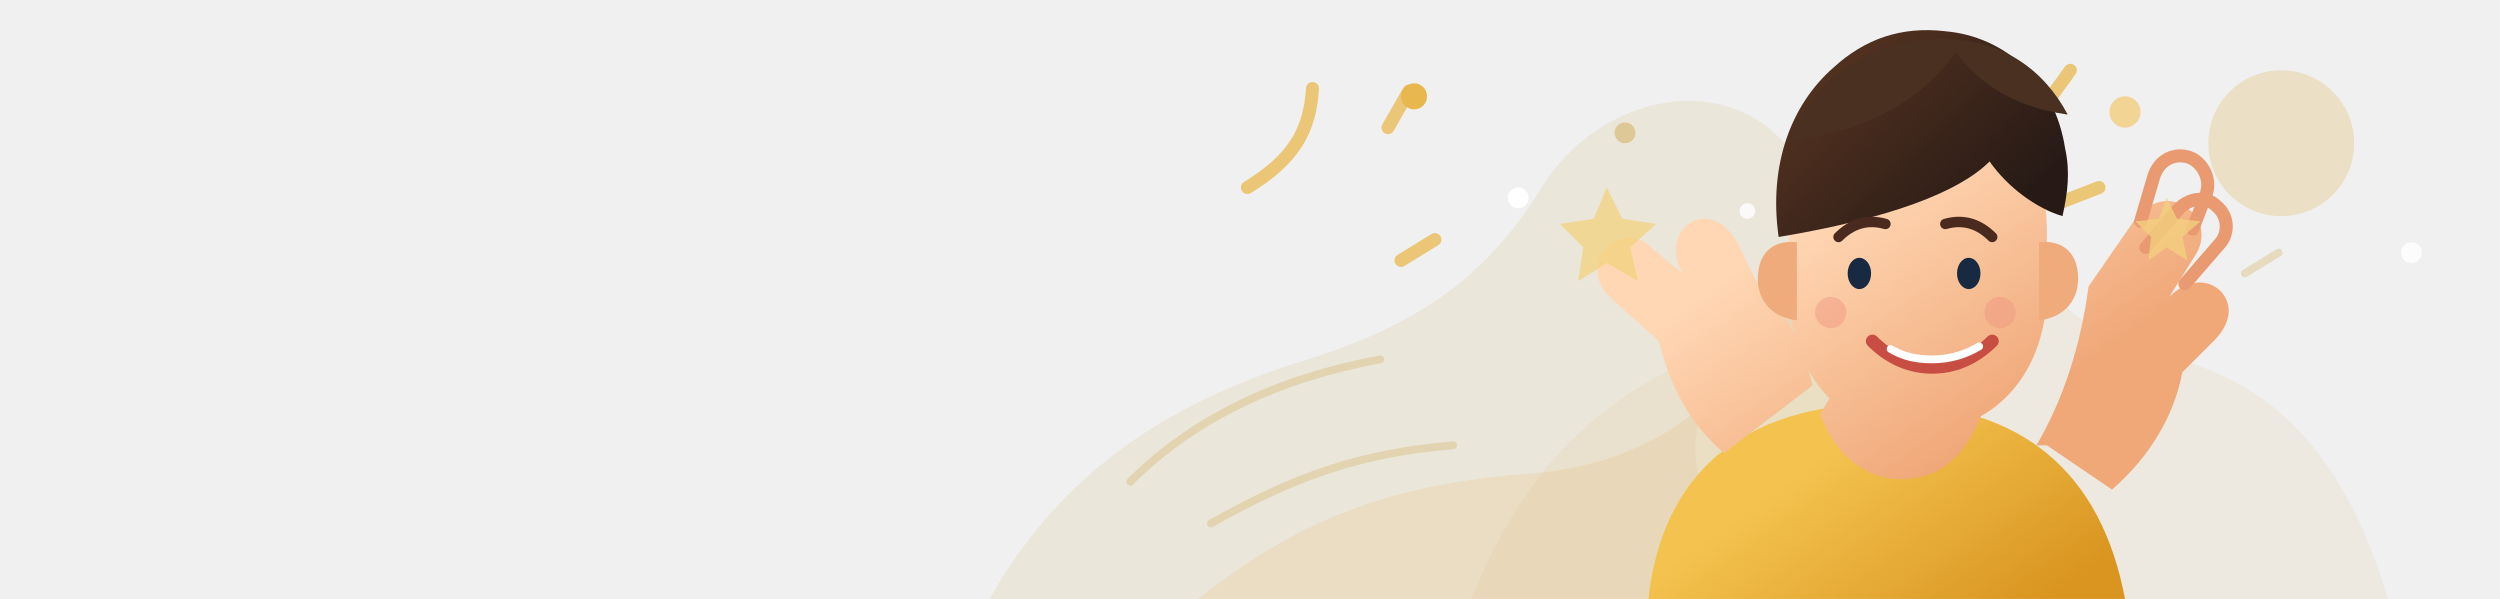
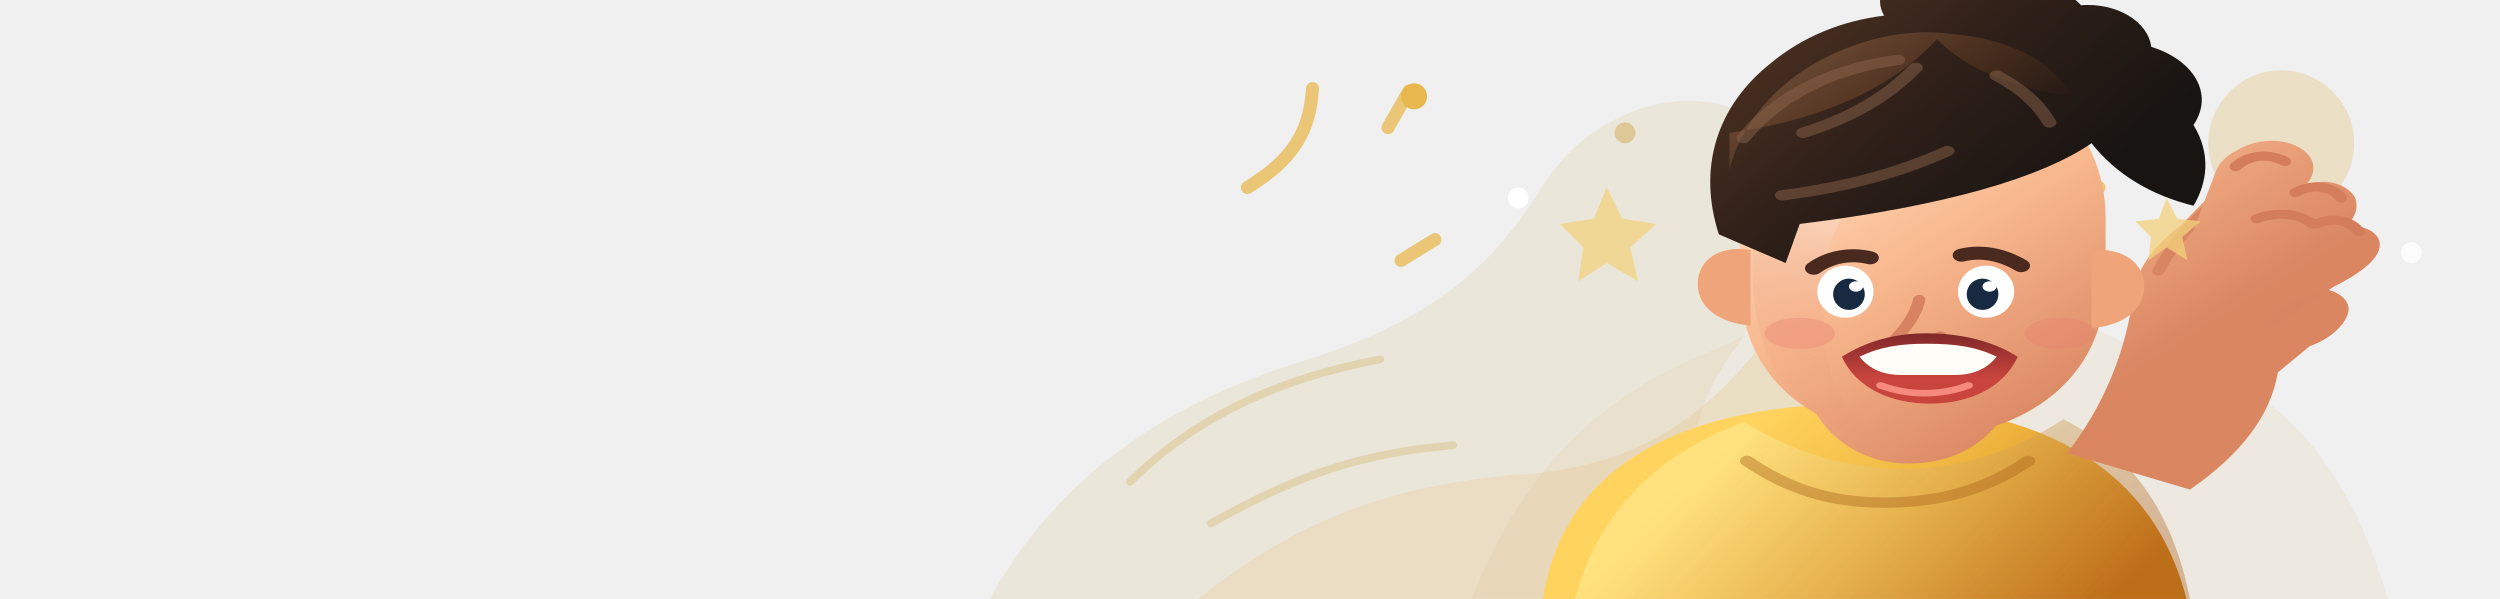
<svg xmlns="http://www.w3.org/2000/svg" viewBox="0 0 960 230" fill="none">
  <defs>
-     <linearGradient id="shirt" x1="280" y1="160" x2="335" y2="238" gradientUnits="userSpaceOnUse">
-       <stop stop-color="#F4C34F" />
-       <stop offset="1" stop-color="#D99520" />
+     <linearGradient id="shirt" x1="256" y1="158" x2="350" y2="236" gradientUnits="userSpaceOnUse">
+       <stop stop-color="#FFD45E" />
+       <stop offset=".48" stop-color="#EFB33E" />
+       <stop offset="1" stop-color="#C9791B" />
    </linearGradient>
-     <linearGradient id="skin" x1="273" y1="72" x2="333" y2="159" gradientUnits="userSpaceOnUse">
-       <stop stop-color="#FFD7B4" />
-       <stop offset="1" stop-color="#F0A879" />
+     <linearGradient id="skin" x1="256" y1="51" x2="345" y2="157" gradientUnits="userSpaceOnUse">
+       <stop stop-color="#FFE0C2" />
+       <stop offset=".48" stop-color="#F8B78D" />
+       <stop offset="1" stop-color="#D98661" />
    </linearGradient>
-     <linearGradient id="hair" x1="270" y1="25" x2="326" y2="85" gradientUnits="userSpaceOnUse">
-       <stop stop-color="#50301F" />
-       <stop offset="1" stop-color="#271A16" />
+     <linearGradient id="hair" x1="260" y1="9" x2="343" y2="80" gradientUnits="userSpaceOnUse">
+       <stop stop-color="#493020" />
+       <stop offset=".42" stop-color="#302019" />
+       <stop offset="1" stop-color="#171411" />
+     </linearGradient>
+     <linearGradient id="hair-lock" x1="267" y1="6" x2="319" y2="61" gradientUnits="userSpaceOnUse">
+       <stop stop-color="#75513B" />
+       <stop offset=".5" stop-color="#503321" />
+       <stop offset="1" stop-color="#241913" />
+     </linearGradient>
+     <linearGradient id="smile" x1="300" y1="124" x2="300" y2="145" gradientUnits="userSpaceOnUse">
+       <stop stop-color="#6E2224" />
+       <stop offset="1" stop-color="#C8443D" />
+     </linearGradient>
+     <radialGradient id="face-light" cx="0" cy="0" r="1" gradientTransform="matrix(48 77 -58 36 279 66)" gradientUnits="userSpaceOnUse">
+       <stop stop-color="#FFF1E3" stop-opacity=".76" />
+       <stop offset="1" stop-color="#E58B67" stop-opacity=".08" />
+     </radialGradient>
+     <linearGradient id="shirt-shade" x1="254" y1="164" x2="353" y2="231" gradientUnits="userSpaceOnUse">
+       <stop stop-color="#FFF0A1" stop-opacity=".46" />
+       <stop offset="1" stop-color="#A95B14" stop-opacity=".36" />
    </linearGradient>
  </defs>
  <path d="M380 230c27-48 68-75 119-91 46-14 72-33 93-67 19-31 60-44 87-23 25 20 14 51-7 77-20 25-28 48-14 68 12 17 37 29 76 36H380Z" fill="#D8BD83" opacity=".2" />
  <path d="M460 230c38-30 73-44 126-48 39-3 65-18 90-49 19-23 48-32 71-16 20 14 19 39 1 61-16 19-13 36 8 52H460Z" fill="#E8D3A7" opacity=".45" />
  <path d="M565 230c19-48 48-78 94-96 28-11 45-34 45-59 0-24 18-42 40-42 24 0 39 20 36 43-4 32 14 51 53 61 39 10 67 36 84 93H565Z" fill="#D6B875" opacity=".13" />
  <circle cx="876" cy="55" r="28" fill="#E6D09F" opacity=".52" />
  <circle cx="690" cy="120" r="19" fill="#D9C18E" opacity=".25" />
  <path d="M434 185c25-25 58-40 96-47m-65 63c32-18 57-27 93-30m220-113 10-16m74 63 13-8" stroke="#D5B66E" stroke-linecap="round" stroke-width="3" opacity=".38" />
  <circle cx="624" cy="51" r="4" fill="#D6B66D" opacity=".62" />
  <circle cx="671" cy="81" r="3" fill="#fff" opacity=".8" />
  <circle cx="926" cy="97" r="4" fill="#fff" opacity=".78" />
  <g transform="translate(440 0)">
    <path d="M39 72c18-11 24-22 25-38m29 15 8-14m-3 65 13-8m231-47 13-18m-7 52 18-7" stroke="#E8B84E" stroke-linecap="round" stroke-width="5" opacity=".75" />
    <circle cx="103" cy="37" r="5" fill="#E8B84E" />
    <circle cx="376" cy="43" r="6" fill="#F2D595" />
    <circle cx="143" cy="76" r="4" fill="#fff" />
-     <path d="M193 230c5-46 34-75 91-75 53 0 83 27 92 75H193Z" fill="url(#shirt)" />
-     <path d="M259 159c5 15 17 25 31 25 15 0 25-9 31-25l-9-17h-43l-10 17Z" fill="url(#skin)" />
-     <path d="M342 171c10-17 17-38 20-61l18-26c5-7 14-9 20-4 6 4 7 12 3 18l-10 16c7-7 15-7 20-2 5 6 3 13-3 19l-12 12c-3 16-12 32-27 45l-25-17Z" fill="url(#skin)" />
-     <path d="m382 85 5-17c2-7 9-10 15-7 5 3 7 9 5 14l-5 13m-18 7 12-14c4-5 11-6 15-2 5 4 5 11 1 15l-13 15" stroke="#E99A70" stroke-linecap="round" stroke-width="5" />
-     <path d="M222 174c-14-12-21-27-25-43l-19-17c-6-6-6-14-1-19 5-5 12-5 17 0l12 10c-5-9-2-17 4-20 7-3 13 1 17 8l9 18c9 8 16 20 20 37l-34 26Z" fill="url(#skin)" />
-     <path d="M247 88c0-35 20-57 48-57 31 0 51 23 51 58v22c0 32-20 55-50 55s-49-23-49-55V88Z" fill="url(#skin)" />
-     <path d="M243 91c-4-28 5-51 21-65 12-11 26-16 43-14 23 2 42 19 46 45 2 9 1 17-1 26-10-3-21-11-28-21-12 12-39 22-81 29Z" fill="url(#hair)" />
-     <path d="M247 54c10-25 32-39 59-39 23 0 39 12 48 29-21-3-34-12-43-24-14 20-37 31-64 34Z" fill="#493020" />
-     <path d="M250 93c-10-1-15 5-15 14 0 9 6 15 15 16m93-30c10-1 15 5 15 14 0 9-6 15-15 16" fill="#F0AB7D" />
-     <ellipse cx="274" cy="105" rx="4.5" ry="6" fill="#172A42" />
-     <ellipse cx="316" cy="105" rx="4.5" ry="6" fill="#172A42" />
-     <path d="M266 91c5-5 11-7 18-5m23 0c7-2 13 0 18 5" stroke="#4A2A1E" stroke-linecap="round" stroke-width="4" />
-     <path d="M279 131c7 7 15 10 23 10s16-3 23-10" stroke="#C84D43" stroke-linecap="round" stroke-width="5" />
-     <path d="M286 134c5 3 10 4 16 4 7 0 13-2 18-5" stroke="#fff" stroke-linecap="round" stroke-width="3" />
-     <circle cx="263" cy="120" r="6" fill="#EE917F" opacity=".42" />
-     <circle cx="328" cy="120" r="6" fill="#EE917F" opacity=".42" />
+     <g transform="translate(-108 0) scale(1.35 1)">
+       <path d="M193 230c5-46 34-75 91-75 53 0 83 27 92 75H193Z" fill="url(#shirt)" />
+       <path d="M202 230c7-34 23-55 48-68 16 13 31 18 45 18 16 0 31-6 46-19 19 13 31 35 36 69H202Z" fill="url(#shirt-shade)" />
+       <path d="M251 177c12 11 24 16 39 16 16 0 29-5 41-16" stroke="#A9641B" stroke-linecap="round" stroke-width="4" opacity=".42" />
+       <path d="M268 151c4 16 15 27 29 27 15 0 26-11 30-27l-12-17h-35l-12 17Z" fill="url(#skin)" />
+       <path d="M342 174c10-17 17-39 19-62 1-9 6-18 13-25l8-11c4-6 12-8 18-4 6 4 7 11 4 17l-5 8c5-4 11-3 14 1 3 4 2 9-1 13 6-1 11 4 10 9-1 5-5 10-11 13l-9 10c-2 16-10 31-25 45l-35-14Z" fill="url(#skin)" />
+       <path d="M368 104c4-10 9-18 15-25l8-11c3-4 8-5 12-2 4 2 5 7 3 11l-4 7c5-3 10-2 12 2 2 3 1 7-1 10 5-1 8 3 7 7-1 4-5 8-10 11l-10 10" stroke="#D98561" stroke-linecap="round" stroke-width="3.5" />
+       <path d="M386 75c5-5 12-5 16-1m-5 11c5-4 11-3 14 1m-18 5c5-4 10-3 13 0m-16 12c6-5 13-6 18-3" stroke="#FFD8B7" stroke-linecap="round" stroke-width="3" opacity=".8" />
+       <path d="M390 58c7-6 17-5 21 2 2 4 1 8-1 11 6-3 12 0 14 5 1 4 0 8-3 11 5-1 10 2 10 7 0 6-7 12-13 16-8 6-19 7-28 2l-10-7c-4-3-5-8-3-13l7-25c1-4 3-7 6-9Z" fill="url(#skin)" />
+       <path d="M390 64c4-5 10-5 14-2m3 12c5-4 11-2 13 2m-7 10c5-3 10-1 12 3m-29-5c6-3 12-2 16 2" stroke="#D47D5A" stroke-linecap="round" stroke-width="3.5" />
+       <path d="M249 83c0-38 20-61 49-61 33 0 55 25 55 62v24c0 36-22 60-53 60s-51-24-51-60V83Z" fill="url(#skin)" />
+       <path d="M254 86c7-23 23-39 44-43 14-3 29 1 41 9-15-4-30-2-42 7-16 12-24 30-24 51v17c0 19 7 35 20 45-21-6-36-23-39-49-2-13-2-25 0-37Z" fill="url(#face-light)" />
+       <path d="M243 90c-6-25-1-49 15-66 9-10 20-16 32-18-3-7 0-14 7-17 8-4 17 0 20 7 10-6 23-3 29 6 10-1 19 6 20 16 12 5 18 18 12 30 5 11 4 22 0 31-12-4-22-12-29-24-14 13-41 24-83 31l-4 15Z" fill="url(#hair)" />
+       <path d="M246 65c4-20 15-35 29-44 11-7 23-10 34-8 17 2 28 10 35 24-18-3-31-11-39-22-12 18-32 31-59 36Z" fill="url(#hair-lock)" />
+       <path d="M250 53c11-18 27-27 44-30m5 3c-8 11-18 19-32 25m55-22c7 5 12 11 15 18m-76 28c18-3 34-9 47-17" stroke="#8C654B" stroke-linecap="round" stroke-width="4" opacity=".48" />
+       <path d="M252 96c-9-2-15 4-15 13s6 15 15 16m97-29c9-1 15 5 15 14s-6 15-15 16" fill="#EFA579" />
+       <path d="M270 103c4-4 10-6 16-4m26-1c6-2 12 0 17 4" stroke="#4A2A1E" stroke-linecap="round" stroke-width="5" />
+       <ellipse cx="279" cy="112" rx="8" ry="10" fill="#fff" />
+       <ellipse cx="319" cy="112" rx="8" ry="10" fill="#fff" />
+       <ellipse cx="280" cy="113" rx="4.5" ry="6" fill="#172A42" />
+       <ellipse cx="318" cy="113" rx="4.5" ry="6" fill="#172A42" />
+       <circle cx="282" cy="110" r="2" fill="#fff" />
+       <circle cx="320" cy="110" r="2" fill="#fff" />
+       <path d="M300 115c-1 6-4 11-6 14 3 3 8 3 12 0" stroke="#D78362" stroke-linecap="round" stroke-width="3.5" />
+       <path d="M278 137c7-6 15-9 24-9 10 0 19 3 26 9-4 12-14 18-25 18s-21-6-25-18Z" fill="url(#smile)" />
+       <path d="M283 137c6-4 12-5 19-5 8 0 14 1 20 5-3 5-7 7-12 7h-15c-5 0-9-2-12-7Z" fill="#FFFDF8" />
+       <path d="M289 148c8 4 17 4 25 0" stroke="#F68A7C" stroke-linecap="round" stroke-width="2.5" />
+       <ellipse cx="266" cy="128" rx="10" ry="6" fill="#E97E70" opacity=".35" />
+       <ellipse cx="340" cy="128" rx="10" ry="6" fill="#E97E70" opacity=".35" />
+     </g>
    <path d="M177 72 183 84l13 2-10 9 3 13-12-7-11 7 2-13-9-9 13-2 5-12Zm215 4 4 8 9 1-7 6 2 9-8-5-7 5 1-9-6-6 9-1 3-8Z" fill="#F3D27D" opacity=".75" />
  </g>
</svg>
